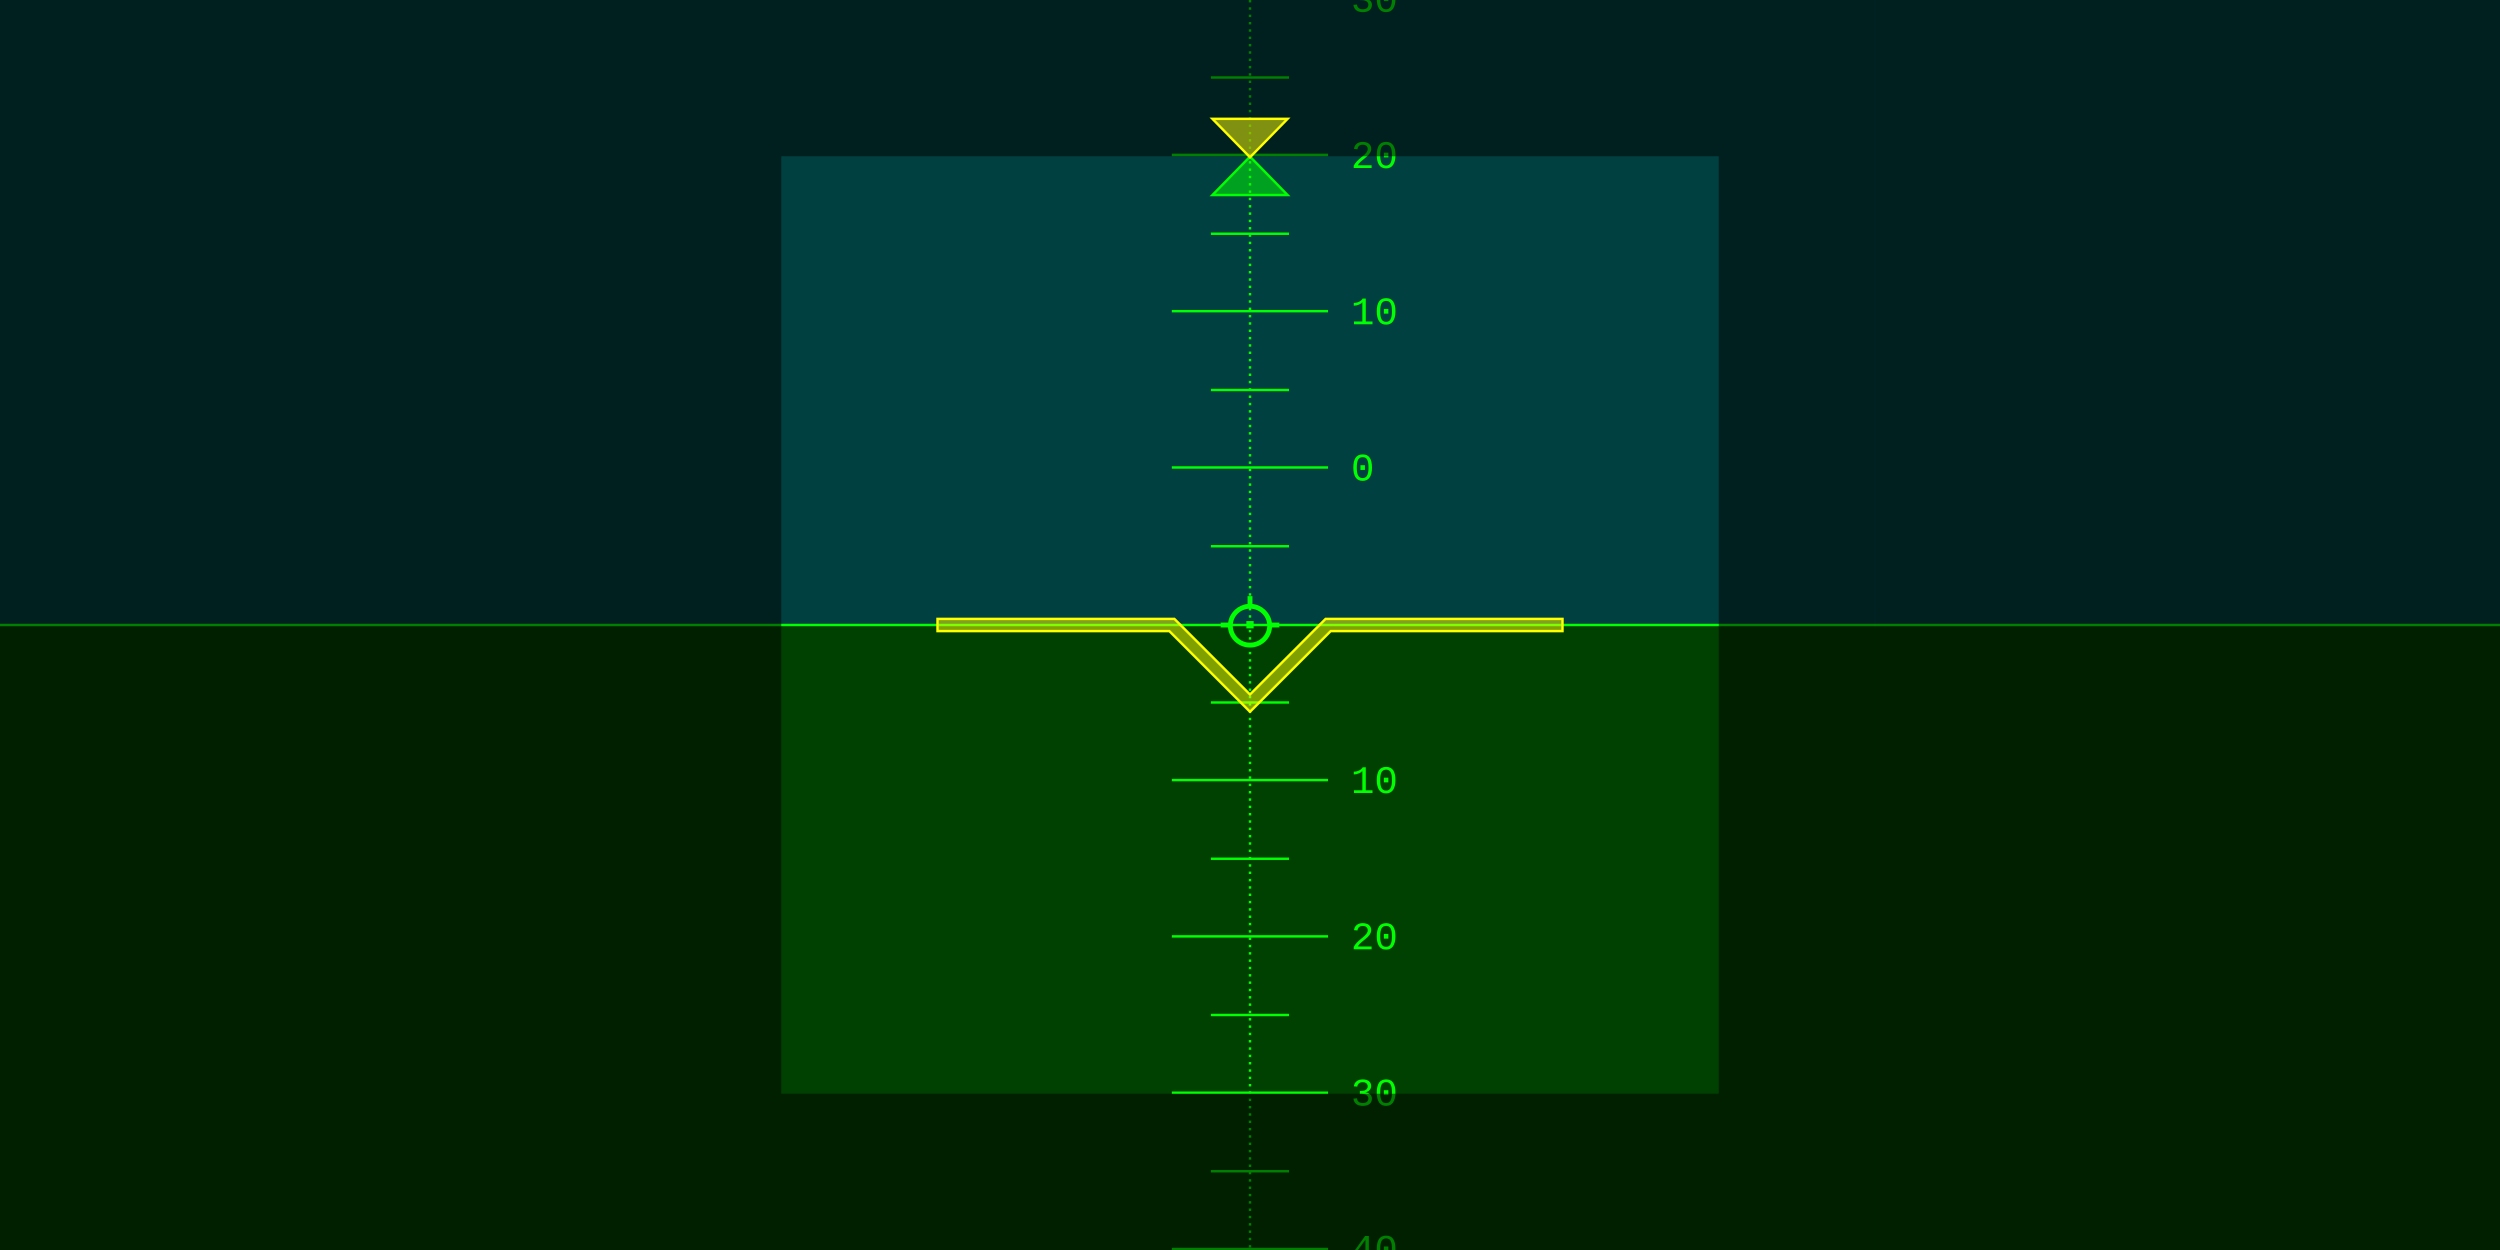
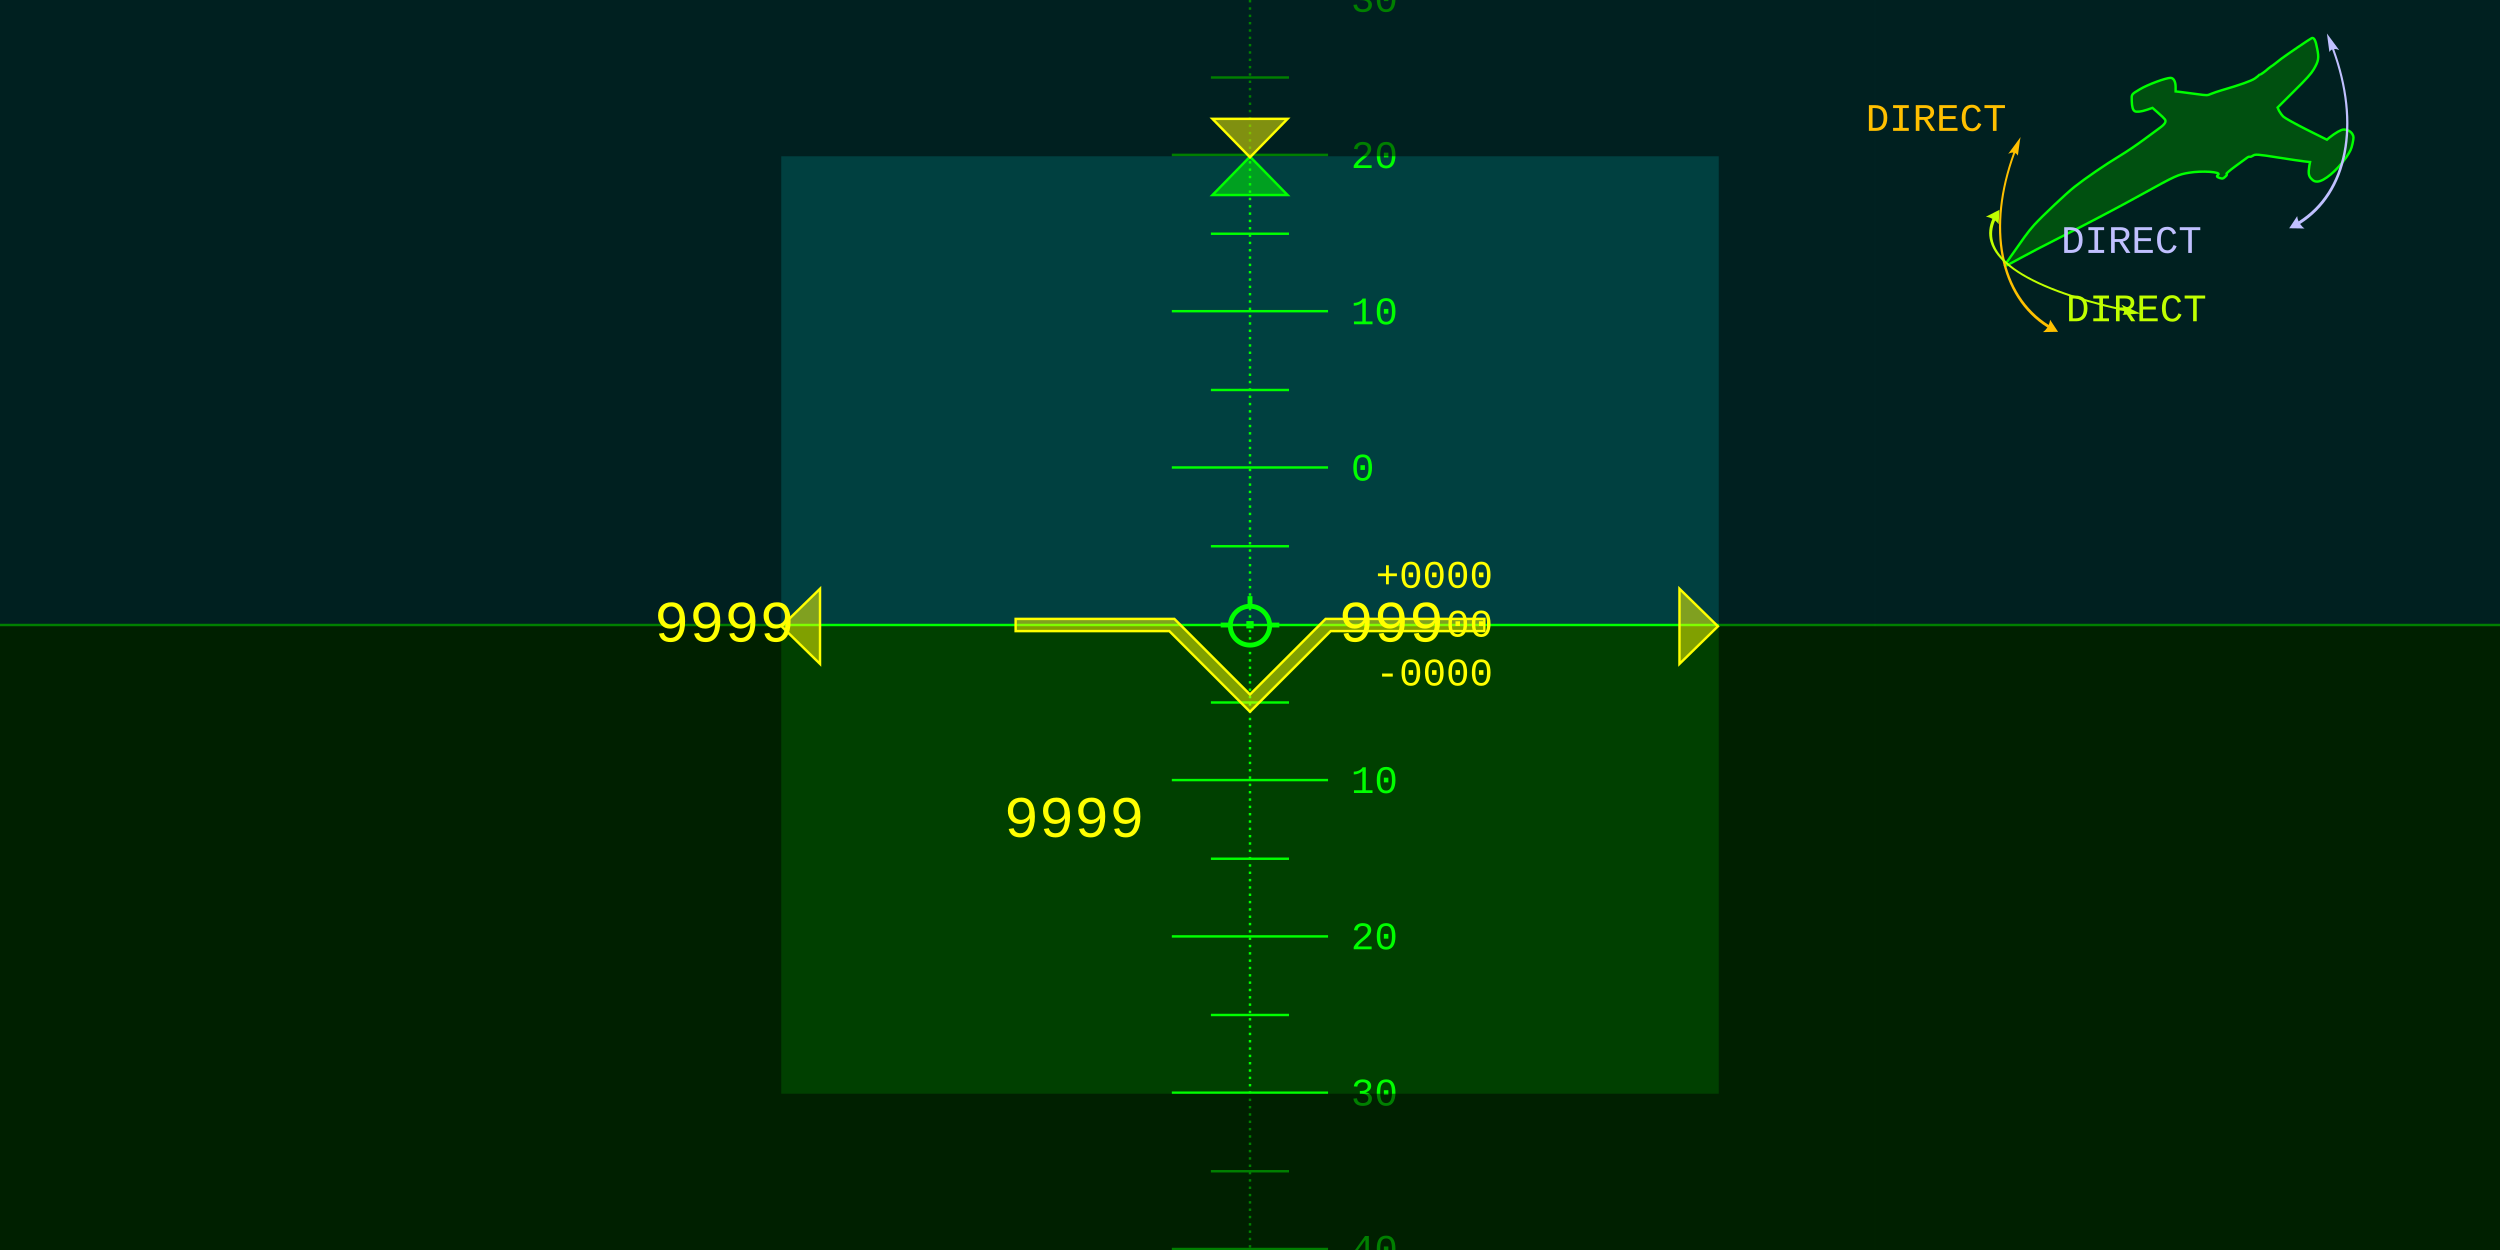
<svg xmlns="http://www.w3.org/2000/svg" width="1024" height="512" viewBox="0 0 1024 512" version="1.1" id="svg8">
-   <defs id="defs2" />
+   <defs id="defs2">
+     <marker style="overflow:visible;" id="marker2912" refX="0.0" refY="0.0" orient="auto">
+       <path transform="scale(0.6) rotate(180) translate(0,0)" d="M 8.719,4.034 L -2.207,0.016 L 8.719,-4.002 C 6.973,-1.63 6.983,1.616 8.719,4.034 z " style="fill-rule:evenodd;stroke-width:0.625;stroke-linejoin:round;stroke:#00ff00;stroke-opacity:1;fill:#00ff00;fill-opacity:1" id="path2910" />
+     </marker>
+     <marker style="overflow:visible" id="marker2908" refX="0.0" refY="0.0" orient="auto">
+       <path transform="scale(0.6) translate(0,0)" d="M 8.719,4.034 L -2.207,0.016 L 8.719,-4.002 C 6.973,-1.63 6.983,1.616 8.719,4.034 z " style="fill-rule:evenodd;stroke-width:0.625;stroke-linejoin:round;stroke:#00ff00;stroke-opacity:1;fill:#00ff00;fill-opacity:1" id="path2906" />
+     </marker>
+     <marker style="overflow:visible;" id="marker2902" refX="0.0" refY="0.0" orient="auto">
+       <path transform="scale(0.6) rotate(180) translate(0,0)" d="M 8.719,4.034 L -2.207,0.016 L 8.719,-4.002 C 6.973,-1.63 6.983,1.616 8.719,4.034 z " style="fill-rule:evenodd;stroke-width:0.625;stroke-linejoin:round;stroke:#00ff00;stroke-opacity:1;fill:#00ff00;fill-opacity:1" id="path2900" />
+     </marker>
+     <marker style="overflow:visible" id="marker2898" refX="0.0" refY="0.0" orient="auto">
+       <path transform="scale(0.6) translate(0,0)" d="M 8.719,4.034 L -2.207,0.016 L 8.719,-4.002 C 6.973,-1.63 6.983,1.616 8.719,4.034 z " style="fill-rule:evenodd;stroke-width:0.625;stroke-linejoin:round;stroke:#00ff00;stroke-opacity:1;fill:#00ff00;fill-opacity:1" id="path2896" />
+     </marker>
+     <marker orient="auto" refY="0.0" refX="0.0" id="Arrow2Lstart" style="overflow:visible">
+       <path id="path2640" style="fill-rule:evenodd;stroke-width:0.625;stroke-linejoin:round;stroke:#00ff00;stroke-opacity:1;fill:#00ff00;fill-opacity:1" d="M 8.719,4.034 L -2.207,0.016 L 8.719,-4.002 C 6.973,-1.63 6.983,1.616 8.719,4.034 z " transform="scale(1.1) translate(1,0)" />
+     </marker>
+     <marker orient="auto" refY="0.0" refX="0.0" id="Arrow1Mstart" style="overflow:visible">
+       <path id="path2628" d="M 0.0,0.0 L 5.0,-5.0 L -12.5,0.0 L 5.0,5.0 L 0.0,0.0 z " style="fill-rule:evenodd;stroke:#00ff00;stroke-width:1pt;stroke-opacity:1;fill:#00ff00;fill-opacity:1" transform="scale(0.4) translate(10,0)" />
+     </marker>
+     <marker orient="auto" refY="0.0" refX="0.0" id="Arrow1Lstart" style="overflow:visible">
+       <path id="path2622" d="M 0.0,0.0 L 5.0,-5.0 L -12.5,0.0 L 5.0,5.0 L 0.0,0.0 z " style="fill-rule:evenodd;stroke:#00ff00;stroke-width:1pt;stroke-opacity:1;fill:#00ff00;fill-opacity:1" transform="scale(0.8) translate(12.5,0)" />
+     </marker>
+   </defs>
  <g id="layer1">
    <g id="horizon">
      <g id="horizon-pitch">
        <rect style="opacity:1;fill:#004040;fill-opacity:1;stroke:none;stroke-width:0.794;stroke-linecap:butt;stroke-miterlimit:4;stroke-dasharray:0.794, 1.587;stroke-dashoffset:0;stroke-opacity:1" id="rect935" width="2048" height="1024" x="-512" y="-768" />
        <rect y="256" x="-512" height="1024" width="2048" id="rect827" style="opacity:1;fill:#004000;fill-opacity:1;stroke:none;stroke-width:0.794;stroke-linecap:butt;stroke-miterlimit:4;stroke-dasharray:0.794, 1.587;stroke-dashoffset:0;stroke-opacity:1" />
        <path id="path823" d="M 0,256 H 1024" style="fill:#00ff00;stroke:#00ff00;stroke-width:1;stroke-linecap:butt;stroke-linejoin:miter;stroke-miterlimit:4;stroke-dasharray:none;stroke-opacity:1" />
        <g id="g1407">
          <path id="path829" d="m 495.98,223.74 h 32" style="fill:#00ff00;stroke:#00ff00;stroke-width:1;stroke-linecap:butt;stroke-linejoin:miter;stroke-miterlimit:4;stroke-dasharray:none;stroke-opacity:1" />
          <path style="fill:#00ff00;stroke:#00ff00;stroke-width:1;stroke-linecap:butt;stroke-linejoin:miter;stroke-miterlimit:4;stroke-dasharray:none;stroke-opacity:1" d="m 479.98,191.48 h 63.99" id="path865" />
          <path style="fill:#00ff00;stroke:#00ff00;stroke-width:1;stroke-linecap:butt;stroke-linejoin:miter;stroke-miterlimit:4;stroke-dasharray:none;stroke-opacity:1" d="m 479.98,127.46 h 63.99" id="path869" />
          <path style="fill:#00ff00;stroke:#00ff00;stroke-width:1;stroke-linecap:butt;stroke-linejoin:miter;stroke-miterlimit:4;stroke-dasharray:none;stroke-opacity:1" d="m 479.98,63.433 h 63.99" id="path873" />
          <path style="fill:#00ff00;stroke:#00ff00;stroke-width:1;stroke-linecap:butt;stroke-linejoin:miter;stroke-miterlimit:4;stroke-dasharray:none;stroke-opacity:1" d="m 479.98,-0.59 h 63.99" id="path877" />
          <path id="path899" d="m 479.98,319.52 h 63.99" style="fill:#00ff00;stroke:#00ff00;stroke-width:1;stroke-linecap:butt;stroke-linejoin:miter;stroke-miterlimit:4;stroke-dasharray:none;stroke-opacity:1" />
          <path id="path903" d="m 479.98,383.55 h 63.99" style="fill:#00ff00;stroke:#00ff00;stroke-width:1;stroke-linecap:butt;stroke-linejoin:miter;stroke-miterlimit:4;stroke-dasharray:none;stroke-opacity:1" />
          <path id="path907" d="m 479.98,447.57 h 63.99" style="fill:#00ff00;stroke:#00ff00;stroke-width:1;stroke-linecap:butt;stroke-linejoin:miter;stroke-miterlimit:4;stroke-dasharray:none;stroke-opacity:1" />
          <path id="path911" d="m 479.98,511.59 h 63.99" style="fill:#00ff00;stroke:#00ff00;stroke-width:1;stroke-linecap:butt;stroke-linejoin:miter;stroke-miterlimit:4;stroke-dasharray:none;stroke-opacity:1" />
          <path style="fill:#00ff00;stroke:#00ff00;stroke-width:1;stroke-linecap:butt;stroke-linejoin:miter;stroke-miterlimit:4;stroke-dasharray:none;stroke-opacity:1" d="m 495.98,159.74 h 32" id="path1507" />
          <path id="path1509" d="m 495.98,95.74 h 32" style="fill:#00ff00;stroke:#00ff00;stroke-width:1;stroke-linecap:butt;stroke-linejoin:miter;stroke-miterlimit:4;stroke-dasharray:none;stroke-opacity:1" />
          <path style="fill:#00ff00;stroke:#00ff00;stroke-width:1;stroke-linecap:butt;stroke-linejoin:miter;stroke-miterlimit:4;stroke-dasharray:none;stroke-opacity:1" d="m 495.98,31.74 h 32" id="path1511" />
          <path id="path1513" d="m 495.98,-32.26 h 32" style="fill:#00ff00;stroke:#00ff00;stroke-width:1;stroke-linecap:butt;stroke-linejoin:miter;stroke-miterlimit:4;stroke-dasharray:none;stroke-opacity:1" />
          <path id="path1515" d="m 479.98,-64.59 h 63.99" style="fill:#00ff00;stroke:#00ff00;stroke-width:1;stroke-linecap:butt;stroke-linejoin:miter;stroke-miterlimit:4;stroke-dasharray:none;stroke-opacity:1" />
          <path style="fill:#00ff00;stroke:#00ff00;stroke-width:1;stroke-linecap:butt;stroke-linejoin:miter;stroke-miterlimit:4;stroke-dasharray:none;stroke-opacity:1" d="m 479.98,-128.59 h 63.99" id="path1517" />
          <path id="path1519" d="m 479.98,-192.59 h 63.99" style="fill:#00ff00;stroke:#00ff00;stroke-width:1;stroke-linecap:butt;stroke-linejoin:miter;stroke-miterlimit:4;stroke-dasharray:none;stroke-opacity:1" />
          <path style="fill:#00ff00;stroke:#00ff00;stroke-width:1;stroke-linecap:butt;stroke-linejoin:miter;stroke-miterlimit:4;stroke-dasharray:none;stroke-opacity:1" d="m 479.98,-256.59 h 63.99" id="path1521" />
          <path style="fill:#00ff00;stroke:#00ff00;stroke-width:1;stroke-linecap:butt;stroke-linejoin:miter;stroke-miterlimit:4;stroke-dasharray:none;stroke-opacity:1" d="m 495.98,-96.26 h 32" id="path1527" />
          <path id="path1529" d="m 495.98,-160.26 h 32" style="fill:#00ff00;stroke:#00ff00;stroke-width:1;stroke-linecap:butt;stroke-linejoin:miter;stroke-miterlimit:4;stroke-dasharray:none;stroke-opacity:1" />
          <path style="fill:#00ff00;stroke:#00ff00;stroke-width:1;stroke-linecap:butt;stroke-linejoin:miter;stroke-miterlimit:4;stroke-dasharray:none;stroke-opacity:1" d="m 495.98,-224.26 h 32" id="path1531" />
          <path id="path1533" d="m 495.98,-288.26 h 32" style="fill:#00ff00;stroke:#00ff00;stroke-width:1;stroke-linecap:butt;stroke-linejoin:miter;stroke-miterlimit:4;stroke-dasharray:none;stroke-opacity:1" />
          <path style="fill:#00ff00;stroke:#00ff00;stroke-width:1;stroke-linecap:butt;stroke-linejoin:miter;stroke-miterlimit:4;stroke-dasharray:none;stroke-opacity:1" d="m 495.98,-352.26 h 32" id="path1535" />
          <path id="path1537" d="m 479.98,-320.59 h 63.99" style="fill:#00ff00;stroke:#00ff00;stroke-width:1;stroke-linecap:butt;stroke-linejoin:miter;stroke-miterlimit:4;stroke-dasharray:none;stroke-opacity:1" />
          <path style="fill:#00ff00;stroke:#00ff00;stroke-width:1;stroke-linecap:butt;stroke-linejoin:miter;stroke-miterlimit:4;stroke-dasharray:none;stroke-opacity:1" d="m 479.98,-384.59 h 63.99" id="path1539" />
          <path style="fill:#00ff00;stroke:#00ff00;stroke-width:1;stroke-linecap:butt;stroke-linejoin:miter;stroke-miterlimit:4;stroke-dasharray:none;stroke-opacity:1" d="m 479.98,575.59 h 63.99" id="path1541" />
          <path id="path1543" d="m 479.98,639.59 h 63.99" style="fill:#00ff00;stroke:#00ff00;stroke-width:1;stroke-linecap:butt;stroke-linejoin:miter;stroke-miterlimit:4;stroke-dasharray:none;stroke-opacity:1" />
          <path style="fill:#00ff00;stroke:#00ff00;stroke-width:1;stroke-linecap:butt;stroke-linejoin:miter;stroke-miterlimit:4;stroke-dasharray:none;stroke-opacity:1" d="m 479.98,703.59 h 63.99" id="path1545" />
          <path id="path1547" d="m 479.98,767.59 h 63.99" style="fill:#00ff00;stroke:#00ff00;stroke-width:1;stroke-linecap:butt;stroke-linejoin:miter;stroke-miterlimit:4;stroke-dasharray:none;stroke-opacity:1" />
          <path style="fill:#00ff00;stroke:#00ff00;stroke-width:1;stroke-linecap:butt;stroke-linejoin:miter;stroke-miterlimit:4;stroke-dasharray:none;stroke-opacity:1" d="m 479.98,831.59 h 63.99" id="path1549" />
          <path id="path1551" d="m 495.98,287.74 h 32" style="fill:#00ff00;stroke:#00ff00;stroke-width:1;stroke-linecap:butt;stroke-linejoin:miter;stroke-miterlimit:4;stroke-dasharray:none;stroke-opacity:1" />
          <path style="fill:#00ff00;stroke:#00ff00;stroke-width:1;stroke-linecap:butt;stroke-linejoin:miter;stroke-miterlimit:4;stroke-dasharray:none;stroke-opacity:1" d="m 495.98,351.74 h 32" id="path1553" />
          <path id="path1555" d="m 495.98,415.74 h 32" style="fill:#00ff00;stroke:#00ff00;stroke-width:1;stroke-linecap:butt;stroke-linejoin:miter;stroke-miterlimit:4;stroke-dasharray:none;stroke-opacity:1" />
          <path style="fill:#00ff00;stroke:#00ff00;stroke-width:1;stroke-linecap:butt;stroke-linejoin:miter;stroke-miterlimit:4;stroke-dasharray:none;stroke-opacity:1" d="m 495.98,479.74 h 32" id="path1557" />
          <path id="path1559" d="m 495.98,543.74 h 32" style="fill:#00ff00;stroke:#00ff00;stroke-width:1;stroke-linecap:butt;stroke-linejoin:miter;stroke-miterlimit:4;stroke-dasharray:none;stroke-opacity:1" />
          <path style="fill:#00ff00;stroke:#00ff00;stroke-width:1;stroke-linecap:butt;stroke-linejoin:miter;stroke-miterlimit:4;stroke-dasharray:none;stroke-opacity:1" d="m 495.98,607.74 h 32" id="path1561" />
          <path id="path1563" d="m 495.98,671.74 h 32" style="fill:#00ff00;stroke:#00ff00;stroke-width:1;stroke-linecap:butt;stroke-linejoin:miter;stroke-miterlimit:4;stroke-dasharray:none;stroke-opacity:1" />
          <path style="fill:#00ff00;stroke:#00ff00;stroke-width:1;stroke-linecap:butt;stroke-linejoin:miter;stroke-miterlimit:4;stroke-dasharray:none;stroke-opacity:1" d="m 495.98,735.74 h 32" id="path1565" />
          <path id="path1567" d="m 495.98,799.74 h 32" style="fill:#00ff00;stroke:#00ff00;stroke-width:1;stroke-linecap:butt;stroke-linejoin:miter;stroke-miterlimit:4;stroke-dasharray:none;stroke-opacity:1" />
        </g>
        <path style="fill:#00ff00;stroke:#00ff00;stroke-width:1;stroke-linecap:butt;stroke-linejoin:miter;stroke-miterlimit:4;stroke-dasharray:1, 2;stroke-dashoffset:0;stroke-opacity:1" d="M 512,-768 V 1280" id="path825" />
        <text xml:space="preserve" style="font-style:normal;font-variant:normal;font-weight:normal;font-stretch:normal;font-size:16px;line-height:1.25;font-family:'Liberation Mono';-inkscape-font-specification:'Liberation Mono';font-variant-ligatures:normal;font-variant-caps:normal;font-variant-numeric:normal;font-feature-settings:normal;text-align:start;letter-spacing:0px;word-spacing:0px;writing-mode:lr-tb;text-anchor:start;fill:#00ff00;fill-opacity:1;stroke:none" x="553.35" y="324.82" id="text1437">
          <tspan id="tspan1435" x="553.35" y="324.82">10</tspan>
        </text>
        <text id="text1441" y="196.82" x="553.35" style="font-style:normal;font-variant:normal;font-weight:normal;font-stretch:normal;font-size:16px;line-height:1.25;font-family:'Liberation Mono';-inkscape-font-specification:'Liberation Mono';font-variant-ligatures:normal;font-variant-caps:normal;font-variant-numeric:normal;font-feature-settings:normal;text-align:start;letter-spacing:0px;word-spacing:0px;writing-mode:lr-tb;text-anchor:start;fill:#00ff00;fill-opacity:1;stroke:none" xml:space="preserve">
          <tspan y="196.82" x="553.35" id="tspan1439">0</tspan>
        </text>
        <text xml:space="preserve" style="font-style:normal;font-variant:normal;font-weight:normal;font-stretch:normal;font-size:16px;line-height:1.25;font-family:'Liberation Mono';-inkscape-font-specification:'Liberation Mono';font-variant-ligatures:normal;font-variant-caps:normal;font-variant-numeric:normal;font-feature-settings:normal;text-align:start;letter-spacing:0px;word-spacing:0px;writing-mode:lr-tb;text-anchor:start;fill:#00ff00;fill-opacity:1;stroke:none" x="553.35" y="132.82" id="text1445">
          <tspan id="tspan1443" x="553.35" y="132.82">10</tspan>
        </text>
        <text id="text1449" y="68.82" x="553.35" style="font-style:normal;font-variant:normal;font-weight:normal;font-stretch:normal;font-size:16px;line-height:1.25;font-family:'Liberation Mono';-inkscape-font-specification:'Liberation Mono';font-variant-ligatures:normal;font-variant-caps:normal;font-variant-numeric:normal;font-feature-settings:normal;text-align:start;letter-spacing:0px;word-spacing:0px;writing-mode:lr-tb;text-anchor:start;fill:#00ff00;fill-opacity:1;stroke:none" xml:space="preserve">
          <tspan y="68.82" x="553.35" id="tspan1447">20</tspan>
        </text>
        <text xml:space="preserve" style="font-style:normal;font-variant:normal;font-weight:normal;font-stretch:normal;font-size:16px;line-height:1.25;font-family:'Liberation Mono';-inkscape-font-specification:'Liberation Mono';font-variant-ligatures:normal;font-variant-caps:normal;font-variant-numeric:normal;font-feature-settings:normal;text-align:start;letter-spacing:0px;word-spacing:0px;writing-mode:lr-tb;text-anchor:start;fill:#00ff00;fill-opacity:1;stroke:none" x="553.35" y="4.82" id="text1453">
          <tspan id="tspan1451" x="553.35" y="4.82">30</tspan>
        </text>
        <text id="text1457" y="-59.18" x="553.35" style="font-style:normal;font-variant:normal;font-weight:normal;font-stretch:normal;font-size:16px;line-height:1.25;font-family:'Liberation Mono';-inkscape-font-specification:'Liberation Mono';font-variant-ligatures:normal;font-variant-caps:normal;font-variant-numeric:normal;font-feature-settings:normal;text-align:start;letter-spacing:0px;word-spacing:0px;writing-mode:lr-tb;text-anchor:start;fill:#00ff00;fill-opacity:1;stroke:none" xml:space="preserve">
          <tspan y="-59.18" x="553.35" id="tspan1455">40</tspan>
        </text>
        <text xml:space="preserve" style="font-style:normal;font-variant:normal;font-weight:normal;font-stretch:normal;font-size:16px;line-height:1.25;font-family:'Liberation Mono';-inkscape-font-specification:'Liberation Mono';font-variant-ligatures:normal;font-variant-caps:normal;font-variant-numeric:normal;font-feature-settings:normal;text-align:start;letter-spacing:0px;word-spacing:0px;writing-mode:lr-tb;text-anchor:start;fill:#00ff00;fill-opacity:1;stroke:none" x="553.35" y="-123.18" id="text1461">
          <tspan id="tspan1459" x="553.35" y="-123.18">50</tspan>
        </text>
        <text id="text1465" y="-187.18" x="553.35" style="font-style:normal;font-variant:normal;font-weight:normal;font-stretch:normal;font-size:16px;line-height:1.25;font-family:'Liberation Mono';-inkscape-font-specification:'Liberation Mono';font-variant-ligatures:normal;font-variant-caps:normal;font-variant-numeric:normal;font-feature-settings:normal;text-align:start;letter-spacing:0px;word-spacing:0px;writing-mode:lr-tb;text-anchor:start;fill:#00ff00;fill-opacity:1;stroke:none" xml:space="preserve">
          <tspan y="-187.18" x="553.35" id="tspan1463">60</tspan>
        </text>
        <text xml:space="preserve" style="font-style:normal;font-variant:normal;font-weight:normal;font-stretch:normal;font-size:16px;line-height:1.25;font-family:'Liberation Mono';-inkscape-font-specification:'Liberation Mono';font-variant-ligatures:normal;font-variant-caps:normal;font-variant-numeric:normal;font-feature-settings:normal;text-align:start;letter-spacing:0px;word-spacing:0px;writing-mode:lr-tb;text-anchor:start;fill:#00ff00;fill-opacity:1;stroke:none" x="553.35" y="-251.18" id="text1469">
          <tspan id="tspan1467" x="553.35" y="-251.18">70</tspan>
        </text>
        <text id="text1473" y="-315.18" x="553.35" style="font-style:normal;font-variant:normal;font-weight:normal;font-stretch:normal;font-size:16px;line-height:1.25;font-family:'Liberation Mono';-inkscape-font-specification:'Liberation Mono';font-variant-ligatures:normal;font-variant-caps:normal;font-variant-numeric:normal;font-feature-settings:normal;text-align:start;letter-spacing:0px;word-spacing:0px;writing-mode:lr-tb;text-anchor:start;fill:#00ff00;fill-opacity:1;stroke:none" xml:space="preserve">
          <tspan y="-315.18" x="553.35" id="tspan1471">80</tspan>
        </text>
        <text id="text1477" y="388.82" x="553.35" style="font-style:normal;font-variant:normal;font-weight:normal;font-stretch:normal;font-size:16px;line-height:1.25;font-family:'Liberation Mono';-inkscape-font-specification:'Liberation Mono';font-variant-ligatures:normal;font-variant-caps:normal;font-variant-numeric:normal;font-feature-settings:normal;text-align:start;letter-spacing:0px;word-spacing:0px;writing-mode:lr-tb;text-anchor:start;fill:#00ff00;fill-opacity:1;stroke:none" xml:space="preserve">
          <tspan y="388.82" x="553.35" id="tspan1475">20</tspan>
        </text>
        <text xml:space="preserve" style="font-style:normal;font-variant:normal;font-weight:normal;font-stretch:normal;font-size:16px;line-height:1.25;font-family:'Liberation Mono';-inkscape-font-specification:'Liberation Mono';font-variant-ligatures:normal;font-variant-caps:normal;font-variant-numeric:normal;font-feature-settings:normal;text-align:start;letter-spacing:0px;word-spacing:0px;writing-mode:lr-tb;text-anchor:start;fill:#00ff00;fill-opacity:1;stroke:none" x="553.35" y="452.82" id="text1481">
          <tspan id="tspan1479" x="553.35" y="452.82">30</tspan>
        </text>
        <text id="text1485" y="516.82" x="553.35" style="font-style:normal;font-variant:normal;font-weight:normal;font-stretch:normal;font-size:16px;line-height:1.25;font-family:'Liberation Mono';-inkscape-font-specification:'Liberation Mono';font-variant-ligatures:normal;font-variant-caps:normal;font-variant-numeric:normal;font-feature-settings:normal;text-align:start;letter-spacing:0px;word-spacing:0px;writing-mode:lr-tb;text-anchor:start;fill:#00ff00;fill-opacity:1;stroke:none" xml:space="preserve">
          <tspan y="516.82" x="553.35" id="tspan1483">40</tspan>
        </text>
        <text xml:space="preserve" style="font-style:normal;font-variant:normal;font-weight:normal;font-stretch:normal;font-size:16px;line-height:1.25;font-family:'Liberation Mono';-inkscape-font-specification:'Liberation Mono';font-variant-ligatures:normal;font-variant-caps:normal;font-variant-numeric:normal;font-feature-settings:normal;text-align:start;letter-spacing:0px;word-spacing:0px;writing-mode:lr-tb;text-anchor:start;fill:#00ff00;fill-opacity:1;stroke:none" x="553.35" y="580.82" id="text1489">
          <tspan id="tspan1487" x="553.35" y="580.82">50</tspan>
        </text>
        <text id="text1493" y="644.82" x="553.35" style="font-style:normal;font-variant:normal;font-weight:normal;font-stretch:normal;font-size:16px;line-height:1.25;font-family:'Liberation Mono';-inkscape-font-specification:'Liberation Mono';font-variant-ligatures:normal;font-variant-caps:normal;font-variant-numeric:normal;font-feature-settings:normal;text-align:start;letter-spacing:0px;word-spacing:0px;writing-mode:lr-tb;text-anchor:start;fill:#00ff00;fill-opacity:1;stroke:none" xml:space="preserve">
          <tspan y="644.82" x="553.35" id="tspan1491">60</tspan>
        </text>
        <text xml:space="preserve" style="font-style:normal;font-variant:normal;font-weight:normal;font-stretch:normal;font-size:16px;line-height:1.25;font-family:'Liberation Mono';-inkscape-font-specification:'Liberation Mono';font-variant-ligatures:normal;font-variant-caps:normal;font-variant-numeric:normal;font-feature-settings:normal;text-align:start;letter-spacing:0px;word-spacing:0px;writing-mode:lr-tb;text-anchor:start;fill:#00ff00;fill-opacity:1;stroke:none" x="553.35" y="708.82" id="text1497">
          <tspan id="tspan1495" x="553.35" y="708.82">70</tspan>
        </text>
        <text id="text1501" y="772.82" x="553.35" style="font-style:normal;font-variant:normal;font-weight:normal;font-stretch:normal;font-size:16px;line-height:1.25;font-family:'Liberation Mono';-inkscape-font-specification:'Liberation Mono';font-variant-ligatures:normal;font-variant-caps:normal;font-variant-numeric:normal;font-feature-settings:normal;text-align:start;letter-spacing:0px;word-spacing:0px;writing-mode:lr-tb;text-anchor:start;fill:#00ff00;fill-opacity:1;stroke:none" xml:space="preserve">
          <tspan y="772.82" x="553.35" id="tspan1499">80</tspan>
        </text>
        <text xml:space="preserve" style="font-style:normal;font-variant:normal;font-weight:normal;font-stretch:normal;font-size:16px;line-height:1.25;font-family:'Liberation Mono';-inkscape-font-specification:'Liberation Mono';font-variant-ligatures:normal;font-variant-caps:normal;font-variant-numeric:normal;font-feature-settings:normal;text-align:start;letter-spacing:0px;word-spacing:0px;writing-mode:lr-tb;text-anchor:start;fill:#00ff00;fill-opacity:1;stroke:none" x="553.35" y="836.82" id="text1505">
          <tspan id="tspan1503" x="553.35" y="836.82">90</tspan>
        </text>
        <text xml:space="preserve" style="font-style:normal;font-variant:normal;font-weight:normal;font-stretch:normal;font-size:16px;line-height:1.25;font-family:'Liberation Mono';-inkscape-font-specification:'Liberation Mono';font-variant-ligatures:normal;font-variant-caps:normal;font-variant-numeric:normal;font-feature-settings:normal;text-align:start;letter-spacing:0px;word-spacing:0px;writing-mode:lr-tb;text-anchor:start;fill:#00ff00;fill-opacity:1;stroke:none" x="553.35" y="-379.18" id="text1525">
          <tspan id="tspan1523" x="553.35" y="-379.18">90</tspan>
        </text>
      </g>
      <path style="fill:#00ff00;fill-opacity:0.502;stroke:#00ff00;stroke-width:1px;stroke-linecap:butt;stroke-linejoin:miter;stroke-opacity:1" d="M 512,64.144 496.61,79.892 H 527.4 Z" id="up-pointer" />
    </g>
-     <g id="fpv" style="stroke-width:2;stroke-miterlimit:4;stroke-dasharray:none" transform="translate(0,2.4029)">
-       <path style="color:#000000;font-style:normal;font-variant:normal;font-weight:normal;font-stretch:normal;font-size:medium;line-height:normal;font-family:sans-serif;font-variant-ligatures:normal;font-variant-position:normal;font-variant-caps:normal;font-variant-numeric:normal;font-variant-alternates:normal;font-feature-settings:normal;text-indent:0;text-align:start;text-decoration:none;text-decoration-line:none;text-decoration-style:solid;text-decoration-color:#000000;letter-spacing:normal;word-spacing:normal;text-transform:none;writing-mode:lr-tb;direction:ltr;text-orientation:mixed;dominant-baseline:auto;baseline-shift:baseline;text-anchor:start;white-space:normal;shape-padding:0;clip-rule:nonzero;display:inline;overflow:visible;visibility:visible;opacity:1;isolation:auto;mix-blend-mode:normal;color-interpolation:sRGB;color-interpolation-filters:linearRGB;solid-color:#000000;solid-opacity:1;vector-effect:none;fill:#00ff00;fill-opacity:1;fill-rule:nonzero;stroke:none;stroke-width:2;stroke-linecap:butt;stroke-linejoin:miter;stroke-miterlimit:4;stroke-dasharray:none;stroke-dashoffset:0;stroke-opacity:1;color-rendering:auto;image-rendering:auto;shape-rendering:auto;text-rendering:auto;enable-background:accumulate" d="M 511 244.17 L 511 247.38 C 506.91 247.83 503.62 251 503.04 255.02 L 500 255.02 L 500 257.02 L 502.98 257.02 C 503.36 261.62 507.27 265.24 512 265.24 C 516.73 265.24 520.64 261.62 521.02 257.02 L 524 257.02 L 524 255.02 L 520.96 255.02 C 520.38 251 517.09 247.83 513 247.38 L 513 244.17 L 511 244.17 z M 512 249.32 C 515.92 249.32 519.06 252.43 519.06 256.28 C 519.06 260.13 515.92 263.24 512 263.24 C 508.08 263.24 504.94 260.13 504.94 256.28 C 504.94 252.43 508.08 249.32 512 249.32 z M 510.5 254.4 L 510.5 257.4 L 513.5 257.4 L 513.5 254.4 L 510.5 254.4 z " transform="translate(0,-2.4029)" id="path2173" />
+     <g id="fpv">
+       <path style="color:#000000;font-style:normal;font-variant:normal;font-weight:normal;font-stretch:normal;font-size:medium;line-height:normal;font-family:sans-serif;font-variant-ligatures:normal;font-variant-position:normal;font-variant-caps:normal;font-variant-numeric:normal;font-variant-alternates:normal;font-feature-settings:normal;text-indent:0;text-align:start;text-decoration:none;text-decoration-line:none;text-decoration-style:solid;text-decoration-color:#000000;letter-spacing:normal;word-spacing:normal;text-transform:none;writing-mode:lr-tb;direction:ltr;text-orientation:mixed;dominant-baseline:auto;baseline-shift:baseline;text-anchor:start;white-space:normal;shape-padding:0;clip-rule:nonzero;display:inline;overflow:visible;visibility:visible;opacity:1;isolation:auto;mix-blend-mode:normal;color-interpolation:sRGB;color-interpolation-filters:linearRGB;solid-color:#000000;solid-opacity:1;vector-effect:none;fill:#00ff00;fill-opacity:1;fill-rule:nonzero;stroke:none;stroke-width:2;stroke-linecap:butt;stroke-linejoin:miter;stroke-miterlimit:4;stroke-dasharray:none;stroke-dashoffset:0;stroke-opacity:1;color-rendering:auto;image-rendering:auto;shape-rendering:auto;text-rendering:auto;enable-background:accumulate" d="m 511,244.17 v 3.21 c -4.09,0.45 -7.38,3.62 -7.96,7.64 H 500 v 2 h 2.98 c 0.38,4.6 4.29,8.22 9.02,8.22 4.73,0 8.64,-3.62 9.02,-8.22 H 524 v -2 h -3.04 c -0.58,-4.02 -3.87,-7.19 -7.96,-7.64 v -3.21 z m 1,5.15 c 3.92,0 7.06,3.11 7.06,6.96 0,3.85 -3.14,6.96 -7.06,6.96 -3.92,0 -7.06,-3.11 -7.06,-6.96 0,-3.85 3.14,-6.96 7.06,-6.96 z m -1.5,5.08 v 3 h 3 v -3 z" id="path2173" />
    </g>
  </g>
  <g id="layer2">
    <path style="opacity:1;fill:#000000;fill-opacity:0.502;stroke:none;stroke-width:0.794;stroke-linecap:butt;stroke-miterlimit:4;stroke-dasharray:0.794, 1.588;stroke-dashoffset:0;stroke-opacity:1" d="M 0,0 V 512 H 256 767.99 V 512 0 H 704 L 256,0.002 V 0 Z M 768.01,0 V 512 H 1024 V 0 Z M 320,64 H 704 V 448 H 320 Z" id="rect961" />
  </g>
  <g id="layer3">
-     <path style="color:#000000;font-style:normal;font-variant:normal;font-weight:normal;font-stretch:normal;font-size:medium;line-height:normal;font-family:sans-serif;font-variant-ligatures:normal;font-variant-position:normal;font-variant-caps:normal;font-variant-numeric:normal;font-variant-alternates:normal;font-feature-settings:normal;text-indent:0;text-align:start;text-decoration:none;text-decoration-line:none;text-decoration-style:solid;text-decoration-color:#000000;letter-spacing:normal;word-spacing:normal;text-transform:none;writing-mode:lr-tb;direction:ltr;text-orientation:mixed;dominant-baseline:auto;baseline-shift:baseline;text-anchor:start;white-space:normal;shape-padding:0;clip-rule:nonzero;display:inline;overflow:visible;visibility:visible;opacity:1;isolation:auto;mix-blend-mode:normal;color-interpolation:sRGB;color-interpolation-filters:linearRGB;solid-color:#000000;solid-opacity:1;vector-effect:none;fill:#ffff00;fill-opacity:0.502;fill-rule:nonzero;stroke:#ffff00;stroke-width:1;stroke-linecap:butt;stroke-linejoin:miter;stroke-miterlimit:4;stroke-dasharray:none;stroke-dashoffset:0;stroke-opacity:1;color-rendering:auto;image-rendering:auto;shape-rendering:auto;text-rendering:auto;enable-background:accumulate" d="m 384,253.5 v 5 h 94.96 L 512,291.54 545.04,258.5 H 640 v -5 H 542.96 L 512,284.46 481.04,253.5 Z" id="path1577" />
+     <path style="color:#000000;font-style:normal;font-variant:normal;font-weight:normal;font-stretch:normal;font-size:medium;line-height:normal;font-family:sans-serif;font-variant-ligatures:normal;font-variant-position:normal;font-variant-caps:normal;font-variant-numeric:normal;font-variant-alternates:normal;font-feature-settings:normal;text-indent:0;text-align:start;text-decoration:none;text-decoration-line:none;text-decoration-style:solid;text-decoration-color:#000000;letter-spacing:normal;word-spacing:normal;text-transform:none;writing-mode:lr-tb;direction:ltr;text-orientation:mixed;dominant-baseline:auto;baseline-shift:baseline;text-anchor:start;white-space:normal;shape-padding:0;clip-rule:nonzero;display:inline;overflow:visible;visibility:visible;opacity:1;isolation:auto;mix-blend-mode:normal;color-interpolation:sRGB;color-interpolation-filters:linearRGB;solid-color:#000000;solid-opacity:1;vector-effect:none;fill:#ffff00;fill-opacity:0.502;fill-rule:nonzero;stroke:#ffff00;stroke-width:1;stroke-linecap:butt;stroke-linejoin:miter;stroke-miterlimit:4;stroke-dasharray:none;stroke-dashoffset:0;stroke-opacity:1;color-rendering:auto;image-rendering:auto;shape-rendering:auto;text-rendering:auto;enable-background:accumulate" d="m 416,253.5 v 5 h 62.96 L 512,291.54 545.04,258.5 H 608 v -5 H 542.96 L 512,284.46 481.04,253.5 Z" id="path1577" />
    <path style="fill:#ffff00;fill-opacity:0.502;stroke:#ffff00;stroke-width:1px;stroke-linecap:butt;stroke-linejoin:miter;stroke-opacity:1" d="M 512,64.421 496.61,48.673 h 30.79 z" id="path2051-6" />
+     <path id="path2494" d="m 320.13,256.54 15.75,-15.39 v 30.79 z" style="fill:#ffff00;fill-opacity:0.502;stroke:#ffff00;stroke-width:1px;stroke-linecap:butt;stroke-linejoin:miter;stroke-opacity:1" />
+     <text xml:space="preserve" style="font-style:normal;font-variant:normal;font-weight:normal;font-stretch:normal;font-size:24px;line-height:1.25;font-family:'Liberation Mono';-inkscape-font-specification:'Liberation Mono';font-variant-ligatures:normal;font-variant-caps:normal;font-variant-numeric:normal;font-feature-settings:normal;text-align:end;letter-spacing:0px;word-spacing:0px;writing-mode:lr-tb;text-anchor:end;fill:#ffff00;fill-opacity:1;stroke:none" x="397.51" y="262.76" id="airspeed.digital">
+       <tspan id="tspan2496" x="397.51" y="262.76">9999</tspan>
+     </text>
+     <path style="fill:#ffff00;fill-opacity:0.502;stroke:#ffff00;stroke-width:1px;stroke-linecap:butt;stroke-linejoin:miter;stroke-opacity:1" d="m 703.66,256.54 -15.75,-15.39 v 30.79 z" id="path2500" />
+     <text id="altitude.digital.major" y="262.76" x="663.51" style="font-style:normal;font-variant:normal;font-weight:normal;font-stretch:normal;font-size:24px;line-height:1.25;font-family:'Liberation Mono';-inkscape-font-specification:'Liberation Mono';font-variant-ligatures:normal;font-variant-caps:normal;font-variant-numeric:normal;font-feature-settings:normal;text-align:end;letter-spacing:0px;word-spacing:0px;writing-mode:lr-tb;text-anchor:end;fill:#ffff00;fill-opacity:1;stroke:none" xml:space="preserve">
+       <tspan y="262.76" x="663.51" id="tspan2502">999</tspan>
+     </text>
+     <text xml:space="preserve" style="font-style:normal;font-variant:normal;font-weight:normal;font-stretch:normal;font-size:24px;line-height:1.25;font-family:'Liberation Mono';-inkscape-font-specification:'Liberation Mono';font-variant-ligatures:normal;font-variant-caps:normal;font-variant-numeric:normal;font-feature-settings:normal;text-align:end;letter-spacing:0px;word-spacing:0px;writing-mode:lr-tb;text-anchor:end;fill:#ffff00;fill-opacity:1;stroke:none" x="683.51" y="260.76" id="altitude.digital.minor">
+       <tspan id="tspan2506" x="683.51" y="260.76" style="font-size:16px">00</tspan>
+     </text>
+     <text id="radioAlt.digital" y="342.76" x="540.78" style="font-style:normal;font-variant:normal;font-weight:normal;font-stretch:normal;font-size:24px;line-height:1.25;font-family:'Liberation Mono';-inkscape-font-specification:'Liberation Mono';font-variant-ligatures:normal;font-variant-caps:normal;font-variant-numeric:normal;font-feature-settings:normal;text-align:end;letter-spacing:0px;word-spacing:0px;writing-mode:lr-tb;text-anchor:end;fill:#ffff00;fill-opacity:1;stroke:none" xml:space="preserve">
+       <tspan y="342.76" x="540.78" id="tspan2510">9999</tspan>
+     </text>
+     <text id="vspeed.digital.positive" y="240.76" x="683.51" style="font-style:normal;font-variant:normal;font-weight:normal;font-stretch:normal;font-size:24px;line-height:1.25;font-family:'Liberation Mono';-inkscape-font-specification:'Liberation Mono';font-variant-ligatures:normal;font-variant-caps:normal;font-variant-numeric:normal;font-feature-settings:normal;text-align:end;letter-spacing:0px;word-spacing:0px;writing-mode:lr-tb;text-anchor:end;fill:#ffff00;fill-opacity:1;stroke:none" xml:space="preserve">
+       <tspan style="font-size:16px" y="240.76" x="683.51" id="tspan2514">+0000</tspan>
+     </text>
+     <text xml:space="preserve" style="font-style:normal;font-variant:normal;font-weight:normal;font-stretch:normal;font-size:24px;line-height:1.25;font-family:'Liberation Mono';-inkscape-font-specification:'Liberation Mono';font-variant-ligatures:normal;font-variant-caps:normal;font-variant-numeric:normal;font-feature-settings:normal;text-align:end;letter-spacing:0px;word-spacing:0px;writing-mode:lr-tb;text-anchor:end;fill:#ffff00;fill-opacity:1;stroke:none" x="683.51" y="280.76" id="vspeed.digital.negative">
+       <tspan id="tspan2518" x="683.51" y="280.76" style="font-size:16px">-0000</tspan>
+     </text>
+     <g id="laws">
+       <path id="path2618" d="m 821.17,108.72 c 0,-0.2 3.36,-5.05 8.09,-11.669 1.1,-1.57 2.89,-3.8 3.97,-4.96 3.38,-3.7 13.15,-12.9 16.45,-15.53 4.41,-3.497 12.87,-9.3 18.6,-12.733 2.66,-1.59 7.15,-4.631 9.99,-6.749 2.83,-2.12 5.84,-4.34 6.69,-4.93 0.85,-0.591 1.69,-1.466 1.88,-1.95 0.39,-1.022 0.25,-1.2 -3.01,-4.09 l -2.17,-1.914 -2.31,0.783 c -2.32,0.787 -4.31,1.005 -5,0.549 -0.75,-0.501 -1.1,-1.702 -1.18,-4.157 -0.1,-2.877 -0.23,-2.669 3.37,-4.832 3.16,-1.899 10.56,-4.645 12.53,-4.645 1.21,0 2.06,1.51 2.06,3.651 v 1.905 l 2.07,0.23 c 1.14,0.127 4.06,0.504 6.48,0.841 4.4,0.605 4.42,0.605 5.96,-0.07 0.87,-0.372 2.84,-1.044 4.38,-1.491 7.44,-2.15 12.08,-3.807 13.58,-4.819 0.8,-0.595 1.6,-1.19 1.6,-1.324 0.1,-0.136 0.3,-0.248 0.5,-0.248 0.3,0 2.3,-1.446 3.4,-2.478 0.2,-0.181 0.7,-0.558 1.1,-0.831 0.5,-0.27 1.1,-0.754 1.5,-1.066 0.8,-0.623 0.8,-0.613 2.7,-2.113 2.1,-1.583 11.9,-8.252 12.5,-8.478 0.9,-0.352 1.6,0.869 2.2,4.254 0.81,3.936 0.61,5.107 -1.4,8.544 -1,1.734 -3,3.956 -8.1,8.974 l -6.7,6.671 0.6,1.357 c 0.4,0.747 1.2,1.826 1.8,2.398 0.6,0.578 4.8,2.897 9.4,5.229 l 8.41,4.191 0.9,-0.774 c 2.6,-2.063 4.9,-3.392 6,-3.392 1.5,0 3,0.798 3.6,2.008 0.5,0.918 0.5,1.243 0,3.716 -0.5,2.336 -0.9,3.12 -2.6,5.672 -3.8,5.412 -9.1,9.926 -11.91,9.926 -1,0 -1.5,-0.248 -2.3,-1.067 -1.2,-1.165 -1.4,-2.281 -0.9,-5.407 l 0.3,-1.537 -2.1,-0.226 c -1.2,-0.121 -5.8,-0.809 -10.4,-1.528 -9.3,-1.471 -10,-1.513 -11,-0.779 -0.4,0.288 -0.9,0.452 -1.2,0.363 -0.2,-0.09 -0.8,0.129 -1.2,0.481 -0.5,0.349 -2.6,1.914 -4.76,3.474 -2.14,1.563 -3.75,2.952 -3.58,3.076 0.4,0.223 0.2,0.595 -0.84,1.463 -0.63,0.521 -0.88,0.546 -1.9,0.223 -1.31,-0.446 -1.44,-0.719 -0.64,-1.364 1.37,-1.141 -6.59,-1.686 -11.81,-0.818 -4.68,0.769 -5.49,1.141 -19.4,8.831 -9.11,5.06 -23.42,12.58 -34.49,18.163 -5.29,2.646 -12.22,6.266 -15.41,8.026 -5.66,3.12 -6.3,3.41 -6.3,2.97 z" style="fill:#008000;fill-opacity:0.502;stroke:#00ff00;stroke-width:1" />
+       <path id="pitchLaw.arrow" d="m 827.63,56.146 -1.03,1.393 v 0 c 0,10e-4 0,0 0,0 l -4.05,5.486 c 0.74,-0.403 1.46,-0.563 2.1,-0.518 -11.39,31.024 -5.91,59.143 13.96,71.643 -0.5,0.74 -1.12,1.4 -1.83,1.88 l 4.95,-0.1 c 0,0 0,0 0,0 v 0 h 1.26 l -3.27,-4.97 c -0.1,0.71 -0.26,1.44 -0.58,2.14 -19.52,-12.33 -24.89,-39.903 -13.73,-70.395 0.47,0.206 0.85,0.562 1.11,1.068 l 0.82,-6.004 c 0,-0.03 0,-0.05 0,-0.08 v 0 z" style="color:#000000;font-style:normal;font-variant:normal;font-weight:normal;font-stretch:normal;font-size:medium;line-height:normal;font-family:sans-serif;font-variant-ligatures:normal;font-variant-position:normal;font-variant-caps:normal;font-variant-numeric:normal;font-variant-alternates:normal;font-feature-settings:normal;text-indent:0;text-align:start;text-decoration:none;text-decoration-line:none;text-decoration-style:solid;text-decoration-color:#000000;letter-spacing:normal;word-spacing:normal;text-transform:none;writing-mode:lr-tb;direction:ltr;text-orientation:mixed;dominant-baseline:auto;baseline-shift:baseline;text-anchor:start;white-space:normal;shape-padding:0;clip-rule:nonzero;display:inline;overflow:visible;visibility:visible;opacity:1;isolation:auto;mix-blend-mode:normal;color-interpolation:sRGB;color-interpolation-filters:linearRGB;solid-color:#000000;solid-opacity:1;vector-effect:none;fill:#ffc000;fill-opacity:1;fill-rule:nonzero;stroke:none;stroke-width:1;stroke-linecap:butt;stroke-linejoin:miter;stroke-miterlimit:4;stroke-dasharray:none;stroke-dashoffset:0;stroke-opacity:1;color-rendering:auto;image-rendering:auto;shape-rendering:auto;text-rendering:auto;enable-background:accumulate" />
+       <path id="yawLaw.arrow" d="m 818.96,85.943 -1.12,0.57 v 0 c 0,0 0,0 0,0 l -4.43,2.262 c 0.91,0.1 1.83,0.409 2.67,0.855 -1.4,3.13 -1.69,6.214 -0.85,9.23 1.11,4.02 4.23,7.89 9.17,11.48 9.14,6.64 24.5,12.4 45.63,17.09 0,0.6 -0.21,1.14 -0.64,1.55 l 5.76,-0.45 c 0,0 0.1,0 0.1,0 v 0 l 1.48,-0.11 -1.59,-0.74 v 0 c 0,0 0,0 0,0 l -6.27,-2.93 c 0.54,0.6 0.89,1.22 1.08,1.82 -20.99,-4.66 -36.16,-10.42 -44.9,-16.76 -4.73,-3.44 -7.6,-7.02 -8.64,-10.79 -0.78,-2.79 -0.53,-5.691 0.78,-8.68 0.58,0.44 1.08,0.948 1.45,1.506 l 0.28,-4.623 c 0,-0.02 0,-0.04 0,-0.06 v -0.02 z" style="color:#000000;font-style:normal;font-variant:normal;font-weight:normal;font-stretch:normal;font-size:medium;line-height:normal;font-family:sans-serif;font-variant-ligatures:normal;font-variant-position:normal;font-variant-caps:normal;font-variant-numeric:normal;font-variant-alternates:normal;font-feature-settings:normal;text-indent:0;text-align:start;text-decoration:none;text-decoration-line:none;text-decoration-style:solid;text-decoration-color:#000000;letter-spacing:normal;word-spacing:normal;text-transform:none;writing-mode:lr-tb;direction:ltr;text-orientation:mixed;dominant-baseline:auto;baseline-shift:baseline;text-anchor:start;white-space:normal;shape-padding:0;clip-rule:nonzero;display:inline;overflow:visible;visibility:visible;opacity:1;isolation:auto;mix-blend-mode:normal;color-interpolation:sRGB;color-interpolation-filters:linearRGB;solid-color:#000000;solid-opacity:1;vector-effect:none;fill:#c0ff00;fill-opacity:1;fill-rule:nonzero;stroke:none;stroke-width:1;stroke-linecap:butt;stroke-linejoin:miter;stroke-miterlimit:4;stroke-dasharray:none;stroke-dashoffset:0;stroke-opacity:1;color-rendering:auto;image-rendering:auto;shape-rendering:auto;text-rendering:auto;enable-background:accumulate" />
+       <path id="bankLaw.arrow" d="m 953.1,13.716 0.21,1.53 v 0 c 0,0.03 0,0.07 0,0.103 l 0.81,5.982 c 0.26,-0.506 0.65,-0.862 1.12,-1.068 11.17,30.497 5.78,58.075 -13.74,70.404 -0.32,-0.697 -0.52,-1.431 -0.57,-2.146 l -3.28,4.971 1.31,0.02 v 0.04 c 0,-0.01 0,-0.03 0.1,-0.04 l 4.89,0.08 c -0.71,-0.473 -1.32,-1.122 -1.82,-1.853 19.83,-12.51 25.31,-40.641 13.93,-71.67 0.64,-0.05 1.37,0.11 2.12,0.517 z" style="color:#000000;font-style:normal;font-variant:normal;font-weight:normal;font-stretch:normal;font-size:medium;line-height:normal;font-family:sans-serif;font-variant-ligatures:normal;font-variant-position:normal;font-variant-caps:normal;font-variant-numeric:normal;font-variant-alternates:normal;font-feature-settings:normal;text-indent:0;text-align:start;text-decoration:none;text-decoration-line:none;text-decoration-style:solid;text-decoration-color:#000000;letter-spacing:normal;word-spacing:normal;text-transform:none;writing-mode:lr-tb;direction:ltr;text-orientation:mixed;dominant-baseline:auto;baseline-shift:baseline;text-anchor:start;white-space:normal;shape-padding:0;clip-rule:nonzero;display:inline;overflow:visible;visibility:visible;opacity:1;isolation:auto;mix-blend-mode:normal;color-interpolation:sRGB;color-interpolation-filters:linearRGB;solid-color:#000000;solid-opacity:1;vector-effect:none;fill:#c0c0ff;fill-opacity:1;fill-rule:nonzero;stroke:none;stroke-width:1;stroke-linecap:butt;stroke-linejoin:miter;stroke-miterlimit:4;stroke-dasharray:none;stroke-dashoffset:0;stroke-opacity:1;color-rendering:auto;image-rendering:auto;shape-rendering:auto;text-rendering:auto;enable-background:accumulate" />
+       <text id="pitchLaw.label" y="53.603" x="826.64" style="font-style:normal;font-variant:normal;font-weight:normal;font-stretch:normal;font-size:16px;line-height:1.25;font-family:'Liberation Mono';-inkscape-font-specification:'Liberation Mono';font-variant-ligatures:normal;font-variant-caps:normal;font-variant-numeric:normal;font-feature-settings:normal;text-align:center;letter-spacing:0px;word-spacing:0px;writing-mode:lr-tb;text-anchor:middle;fill:#ffc000;fill-opacity:1;stroke:none" xml:space="preserve">
+         <tspan y="53.603" x="826.64" id="tspan2956">DIRECT</tspan>
+       </text>
+       <text xml:space="preserve" style="font-style:normal;font-variant:normal;font-weight:normal;font-stretch:normal;font-size:16px;line-height:1.25;font-family:'Liberation Mono';-inkscape-font-specification:'Liberation Mono';font-variant-ligatures:normal;font-variant-caps:normal;font-variant-numeric:normal;font-feature-settings:normal;text-align:center;letter-spacing:0px;word-spacing:0px;writing-mode:lr-tb;text-anchor:middle;fill:#c0ff00;fill-opacity:1;stroke:none" x="908.64" y="131.6" id="yawLaw.label">
+         <tspan id="tspan2960" x="908.64" y="131.6">DIRECT</tspan>
+       </text>
+       <text id="bankLaw.label" y="103.6" x="906.64" style="font-style:normal;font-variant:normal;font-weight:normal;font-stretch:normal;font-size:16px;line-height:1.25;font-family:'Liberation Mono';-inkscape-font-specification:'Liberation Mono';font-variant-ligatures:normal;font-variant-caps:normal;font-variant-numeric:normal;font-feature-settings:normal;text-align:center;letter-spacing:0px;word-spacing:0px;writing-mode:lr-tb;text-anchor:middle;fill:#c0c0ff;fill-opacity:1;stroke:none" xml:space="preserve">
+         <tspan y="103.6" x="906.64" id="tspan2964">DIRECT</tspan>
+       </text>
+     </g>
+   </g>
+   <g id="layer4" style="display:none">
+     <rect style="opacity:1;fill:#ff0000;fill-opacity:1;stroke:none;stroke-width:0;stroke-linecap:butt;stroke-miterlimit:4;stroke-dasharray:none;stroke-dashoffset:0;stroke-opacity:1" id="speed.tape.clip" width="64" height="384" x="256" y="63.98" />
+     <rect y="63.98" x="704" height="384" width="64" id="altitude.tape.clip" style="opacity:1;fill:#ff0000;fill-opacity:1;stroke:none;stroke-width:0;stroke-linecap:butt;stroke-miterlimit:4;stroke-dasharray:none;stroke-dashoffset:0;stroke-opacity:1" />
+     <rect style="opacity:1;fill:#ff0000;fill-opacity:1;stroke:none;stroke-width:0;stroke-linecap:butt;stroke-miterlimit:4;stroke-dasharray:none;stroke-dashoffset:0;stroke-opacity:1" id="heading.tape.clip" width="384" height="64" x="320" y="448" />
  </g>
</svg>
